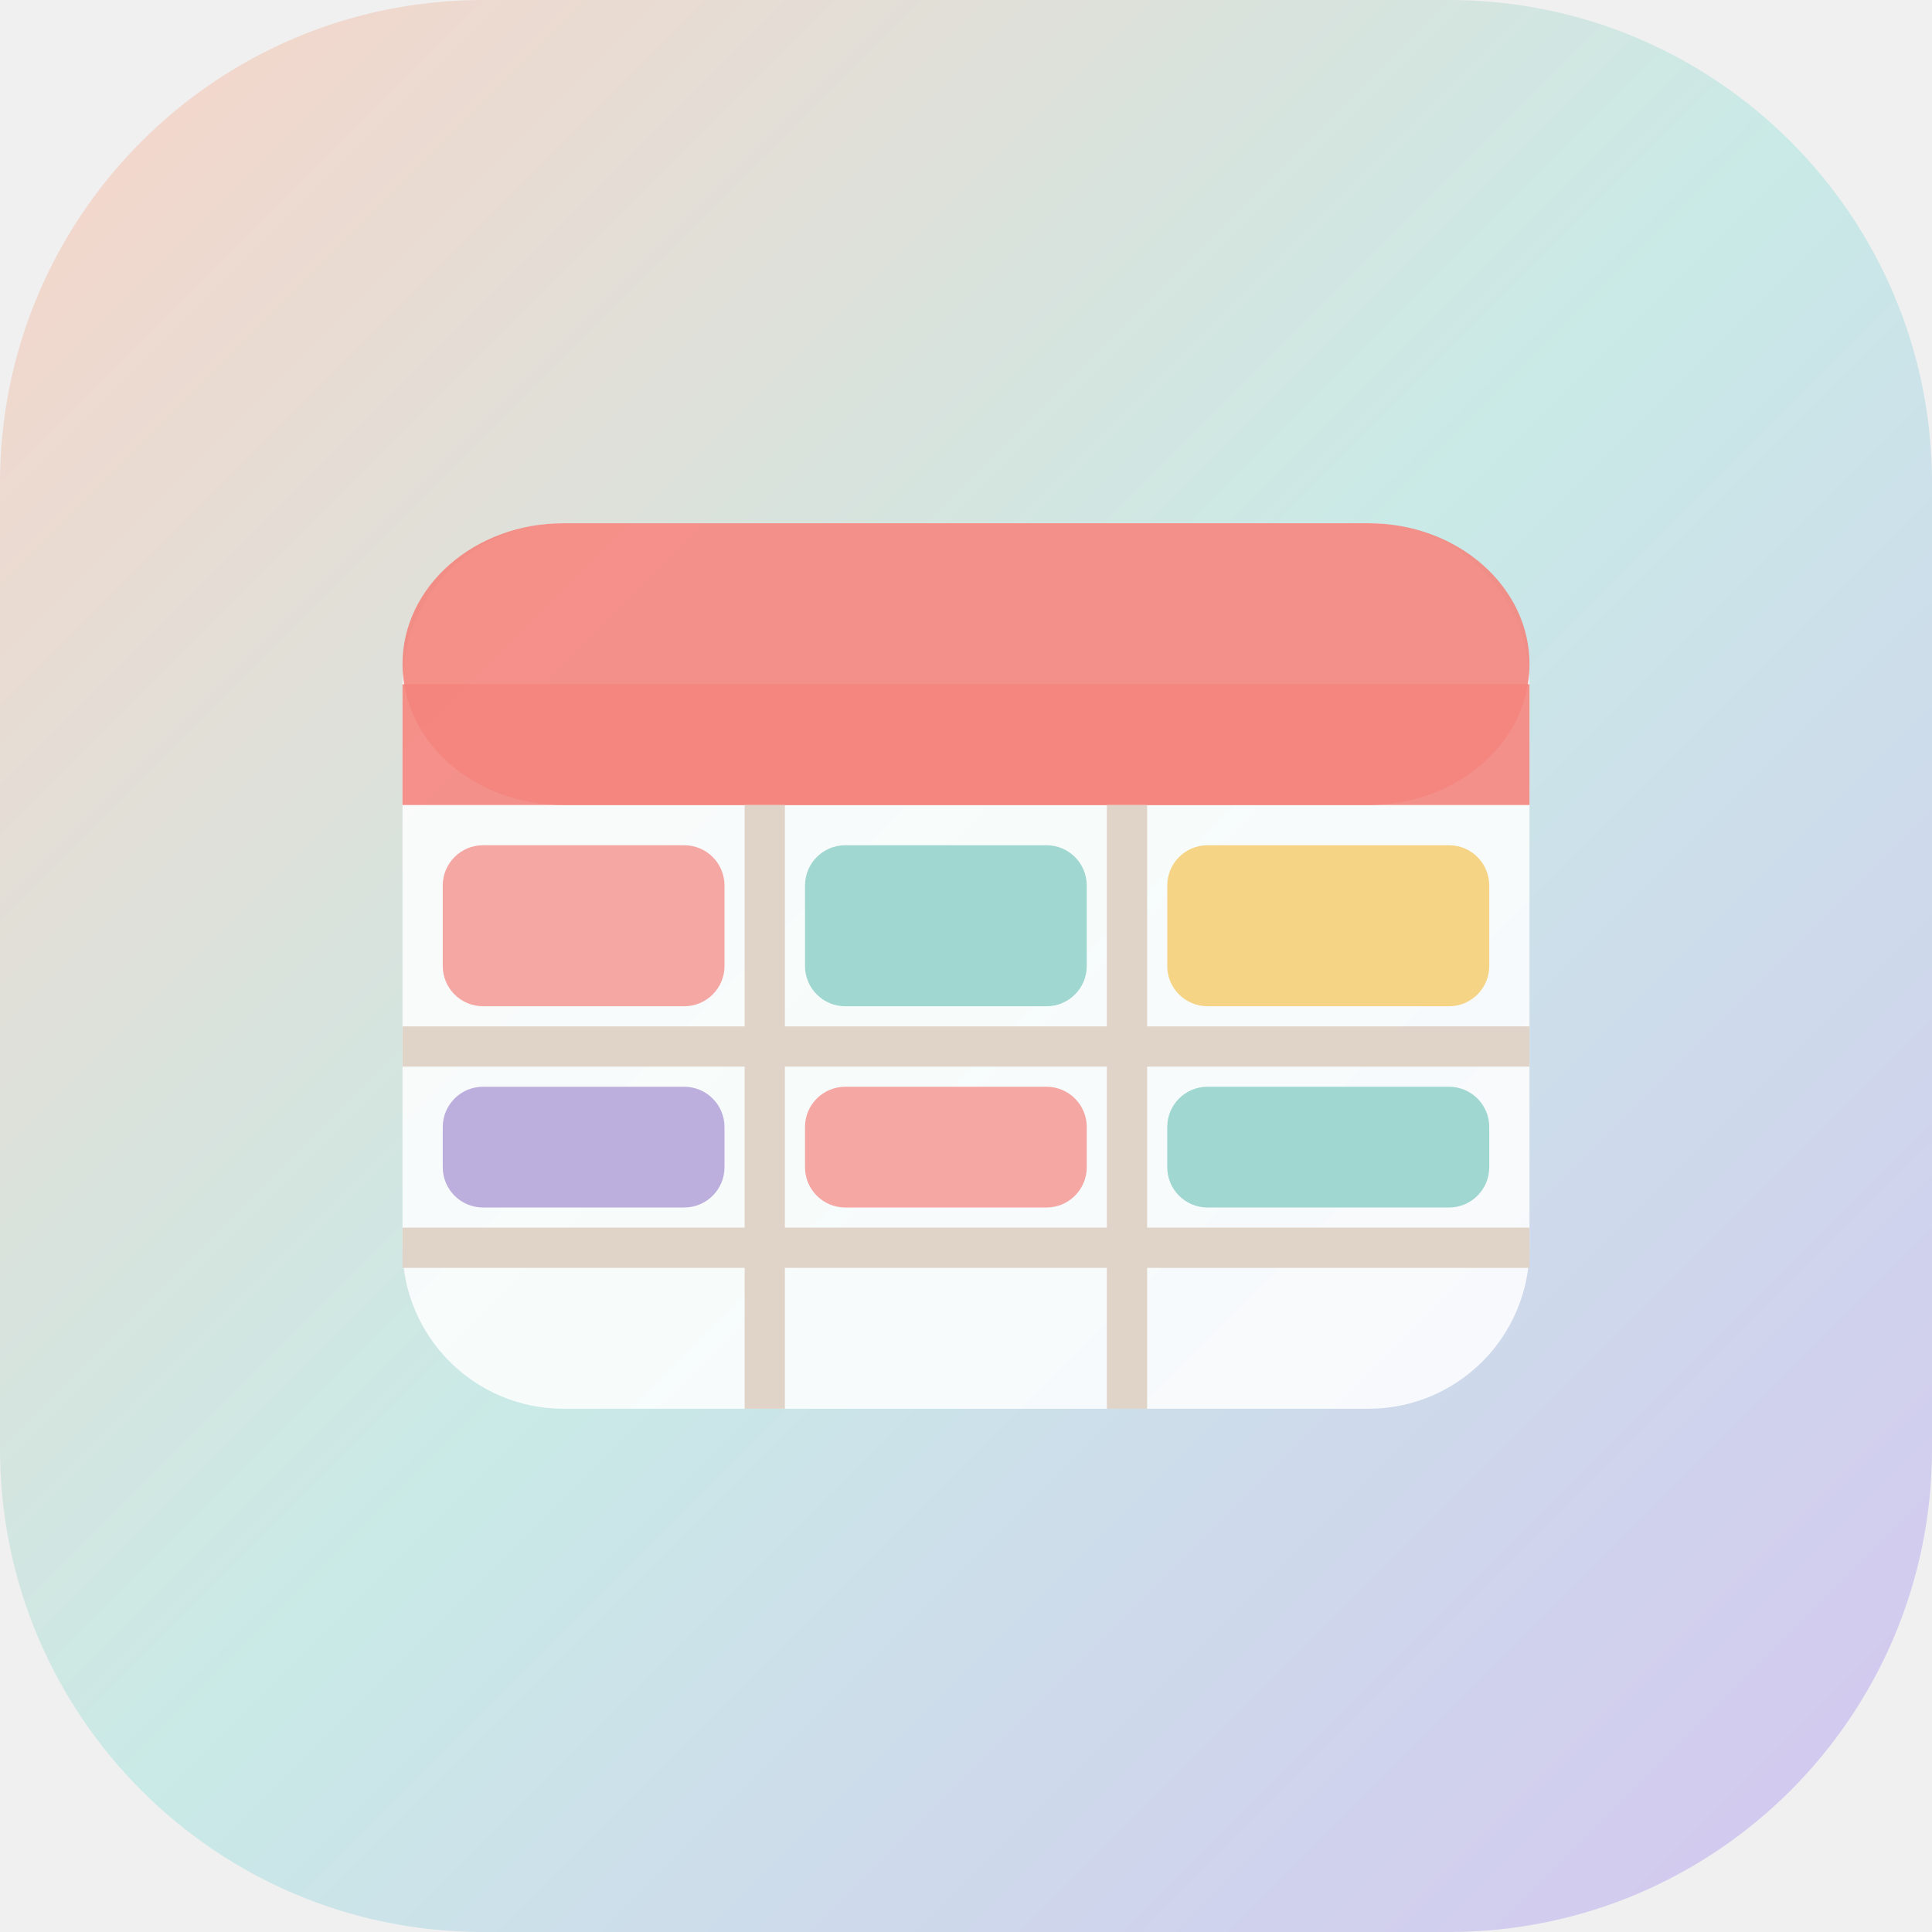
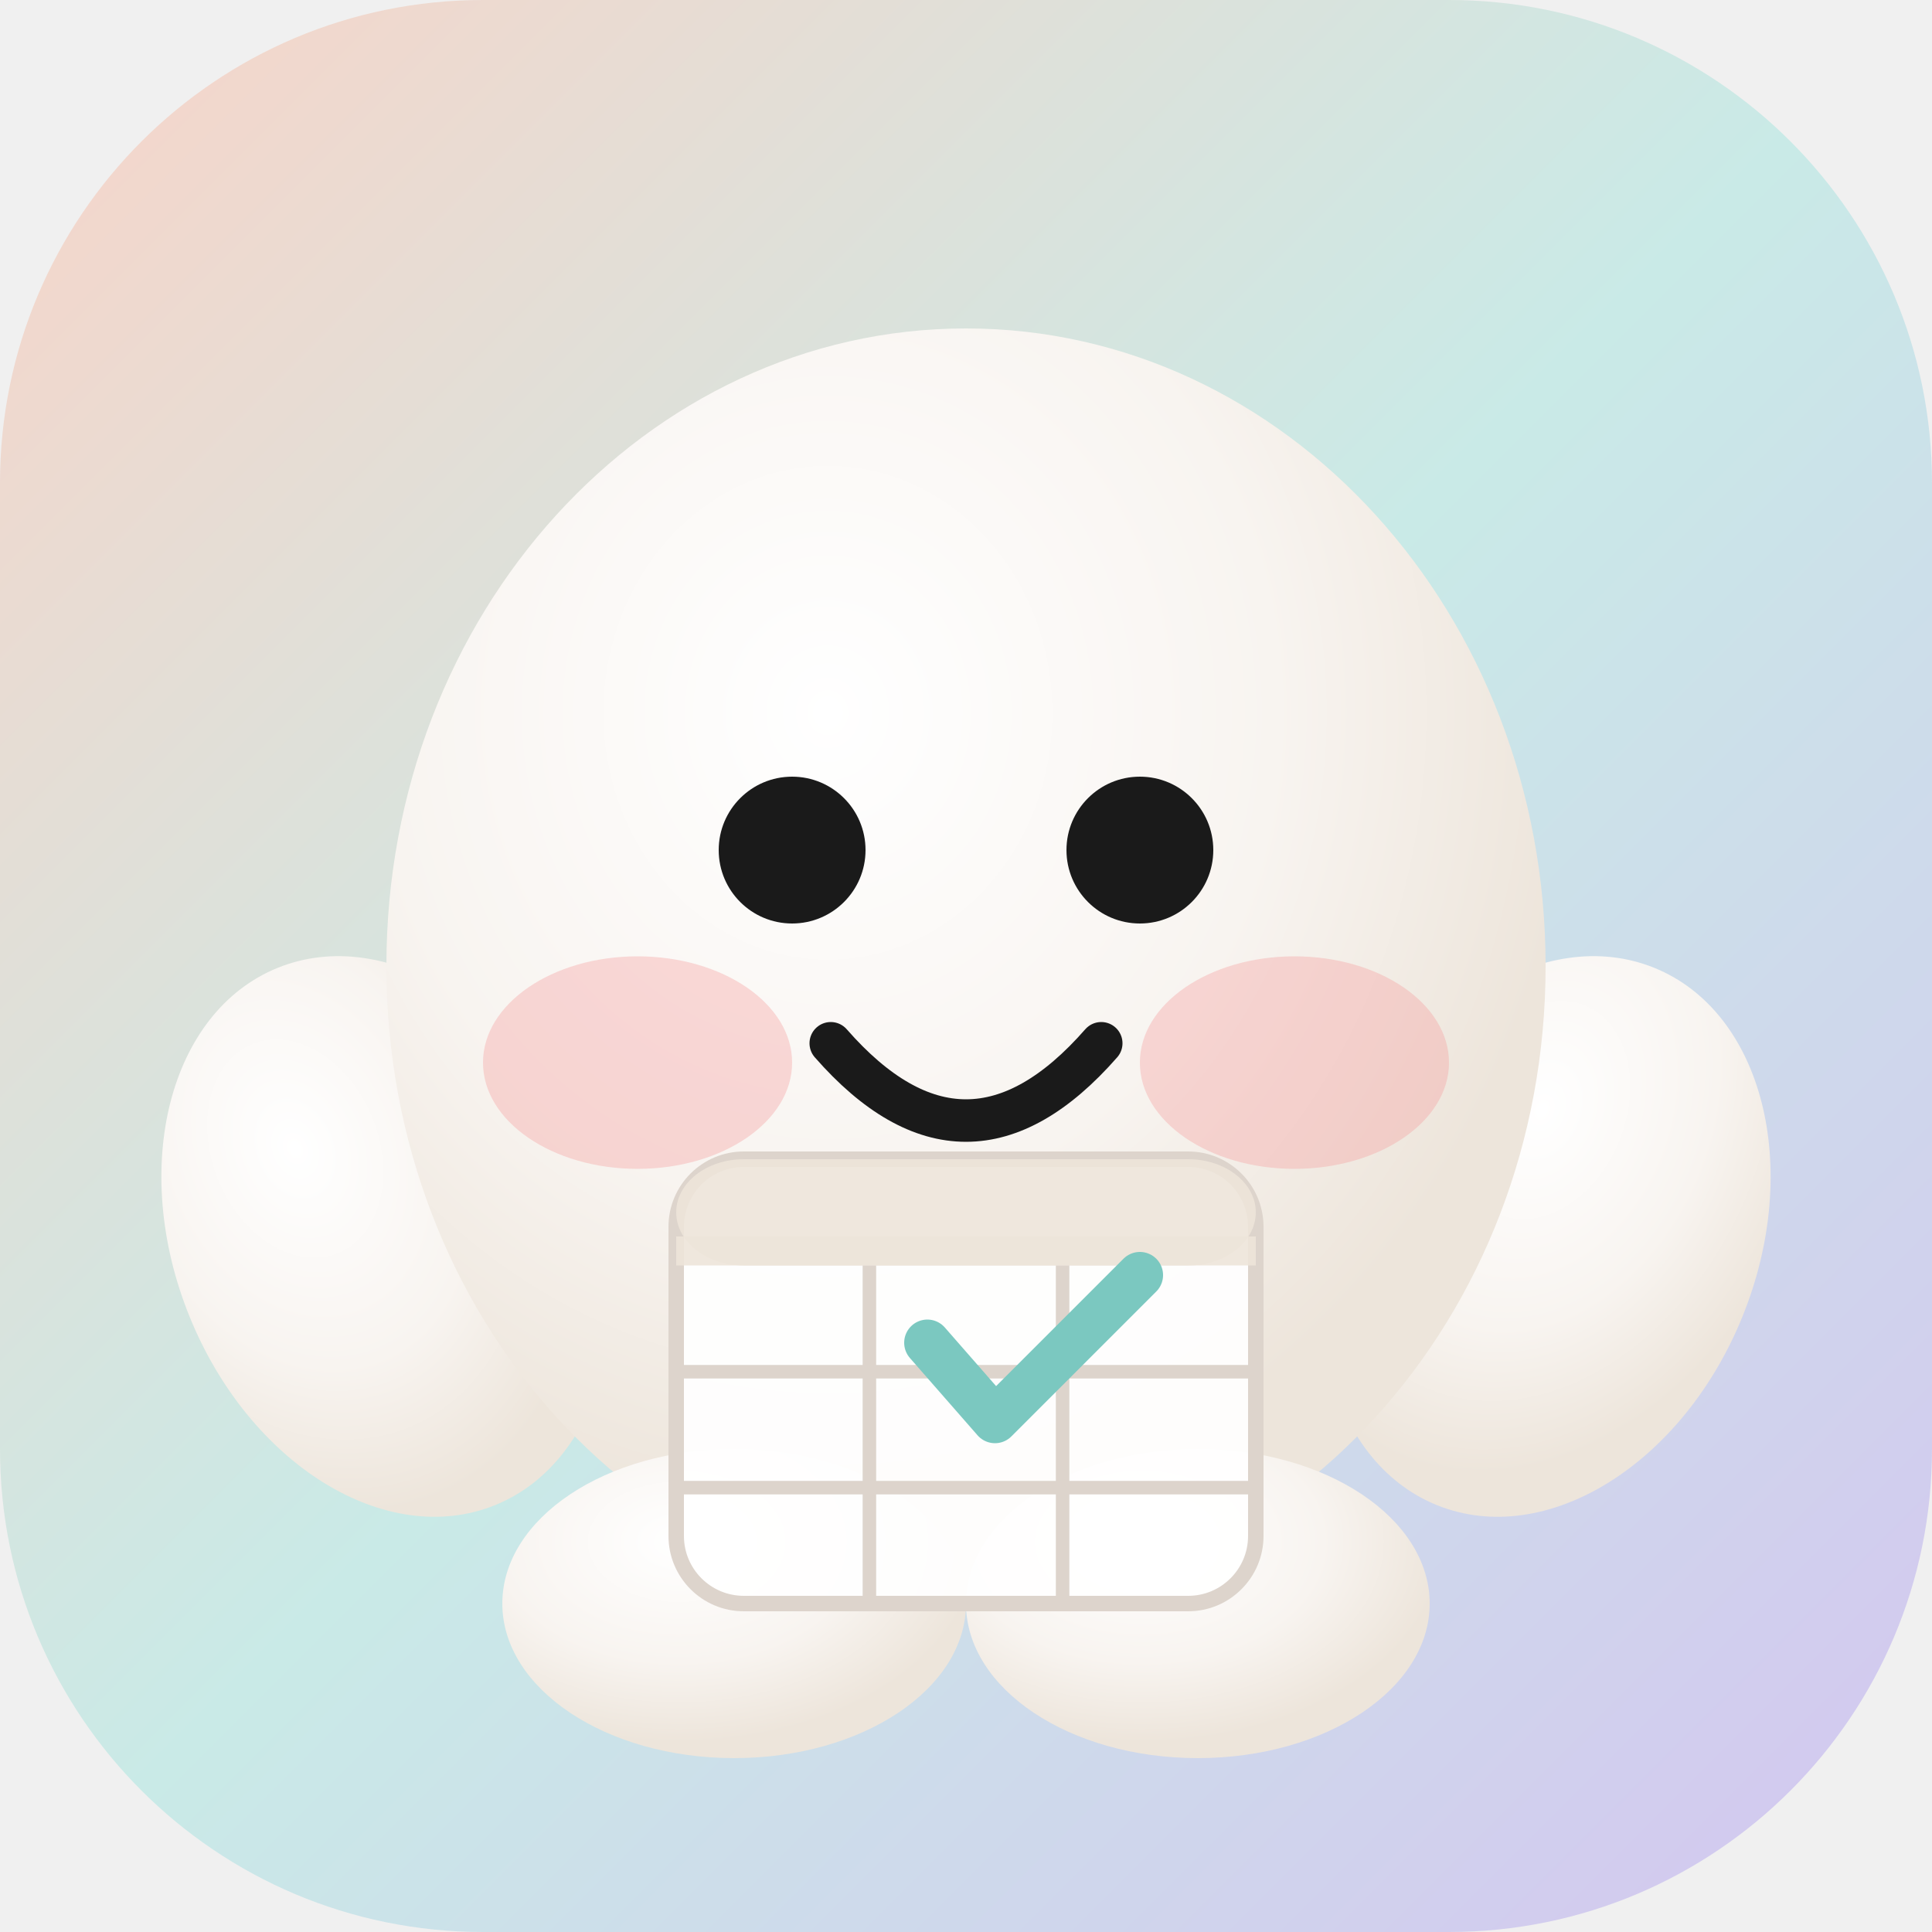
- <svg xmlns="http://www.w3.org/2000/svg" width="48" height="48" viewBox="0 0 48 48" fill="none">
+ <svg xmlns="http://www.w3.org/2000/svg" width="100" height="100" viewBox="0 0 100 100" fill="none">
  <defs>
-     <linearGradient id="bg" x1="0" y1="0" x2="48" y2="48" gradientUnits="userSpaceOnUse">
+     <radialGradient id="body" cx="38%" cy="30%" r="65%">
+       <stop offset="0%" stop-color="#ffffff" />
+       <stop offset="60%" stop-color="#f8f4f0" />
+       <stop offset="100%" stop-color="#ede5db" />
+     </radialGradient>
+     <linearGradient id="bg" x1="0" y1="0" x2="100" y2="100" gradientUnits="userSpaceOnUse">
      <stop offset="0%" stop-color="#F9D4C8" />
      <stop offset="50%" stop-color="#C9EAE7" />
      <stop offset="100%" stop-color="#D4C5F0" />
    </linearGradient>
  </defs>
-   <rect width="48" height="48" rx="12" fill="url(#bg)" />
-   <rect x="10" y="13" width="28" height="22" rx="4" fill="white" fill-opacity="0.85" />
-   <rect x="10" y="13" width="28" height="7" rx="4" fill="#F4847E" fill-opacity="0.9" />
-   <rect x="10" y="17" width="28" height="3" fill="#F4847E" fill-opacity="0.9" />
-   <line x1="19" y1="20" x2="19" y2="35" stroke="#e0d4c8" stroke-width="1" />
-   <line x1="28" y1="20" x2="28" y2="35" stroke="#e0d4c8" stroke-width="1" />
-   <line x1="10" y1="26" x2="38" y2="26" stroke="#e0d4c8" stroke-width="1" />
-   <line x1="10" y1="31" x2="38" y2="31" stroke="#e0d4c8" stroke-width="1" />
-   <rect x="11" y="21" width="7" height="4" rx="1" fill="#F4847E" fill-opacity="0.7" />
-   <rect x="20" y="21" width="7" height="4" rx="1" fill="#7BC8C0" fill-opacity="0.7" />
-   <rect x="29" y="21" width="8" height="4" rx="1" fill="#F5C355" fill-opacity="0.7" />
-   <rect x="11" y="27" width="7" height="3" rx="1" fill="#A48FD0" fill-opacity="0.7" />
-   <rect x="20" y="27" width="7" height="3" rx="1" fill="#F4847E" fill-opacity="0.7" />
-   <rect x="29" y="27" width="8" height="3" rx="1" fill="#7BC8C0" fill-opacity="0.7" />
+   <rect width="100" height="100" rx="25" fill="url(#bg)" />
+   <ellipse cx="20" cy="64" rx="11" ry="15" fill="url(#body)" transform="rotate(-22 20 64)" />
+   <ellipse cx="80" cy="64" rx="11" ry="15" fill="url(#body)" transform="rotate(22 80 64)" />
+   <ellipse cx="50" cy="50" rx="30" ry="33" fill="url(#body)" />
+   <ellipse cx="38" cy="83" rx="12" ry="8" fill="url(#body)" />
+   <ellipse cx="62" cy="83" rx="12" ry="8" fill="url(#body)" />
+   <ellipse cx="33" cy="55" rx="8" ry="5.5" fill="#F4A0A0" fill-opacity="0.38" />
+   <ellipse cx="67" cy="55" rx="8" ry="5.5" fill="#F4A0A0" fill-opacity="0.38" />
+   <circle cx="41" cy="44" r="3.8" fill="#1a1a1a" />
+   <circle cx="59" cy="44" r="3.8" fill="#1a1a1a" />
+   <path d="M 43 54 Q 50 62 57 54" stroke="#1a1a1a" stroke-width="2.2" fill="none" stroke-linecap="round" />
+   <rect x="35" y="60" width="30" height="23" rx="3.5" fill="white" fill-opacity="0.92" stroke="#ddd4cc" stroke-width="0.8" />
+   <rect x="35" y="60" width="30" height="5.5" rx="3.5" fill="#ede5da" fill-opacity="0.9" />
+   <rect x="35" y="64" width="30" height="1.5" fill="#ede5da" fill-opacity="0.9" />
+   <line x1="45" y1="65.5" x2="45" y2="83" stroke="#ddd4cc" stroke-width="0.7" />
+   <line x1="55" y1="65.5" x2="55" y2="83" stroke="#ddd4cc" stroke-width="0.7" />
+   <line x1="35" y1="71" x2="65" y2="71" stroke="#ddd4cc" stroke-width="0.7" />
+   <line x1="35" y1="77" x2="65" y2="77" stroke="#ddd4cc" stroke-width="0.7" />
+   <path d="M 48 69.5 L 51.5 73.5 L 59 66" stroke="#7BC8C0" stroke-width="2.4" fill="none" stroke-linecap="round" stroke-linejoin="round" />
</svg>
